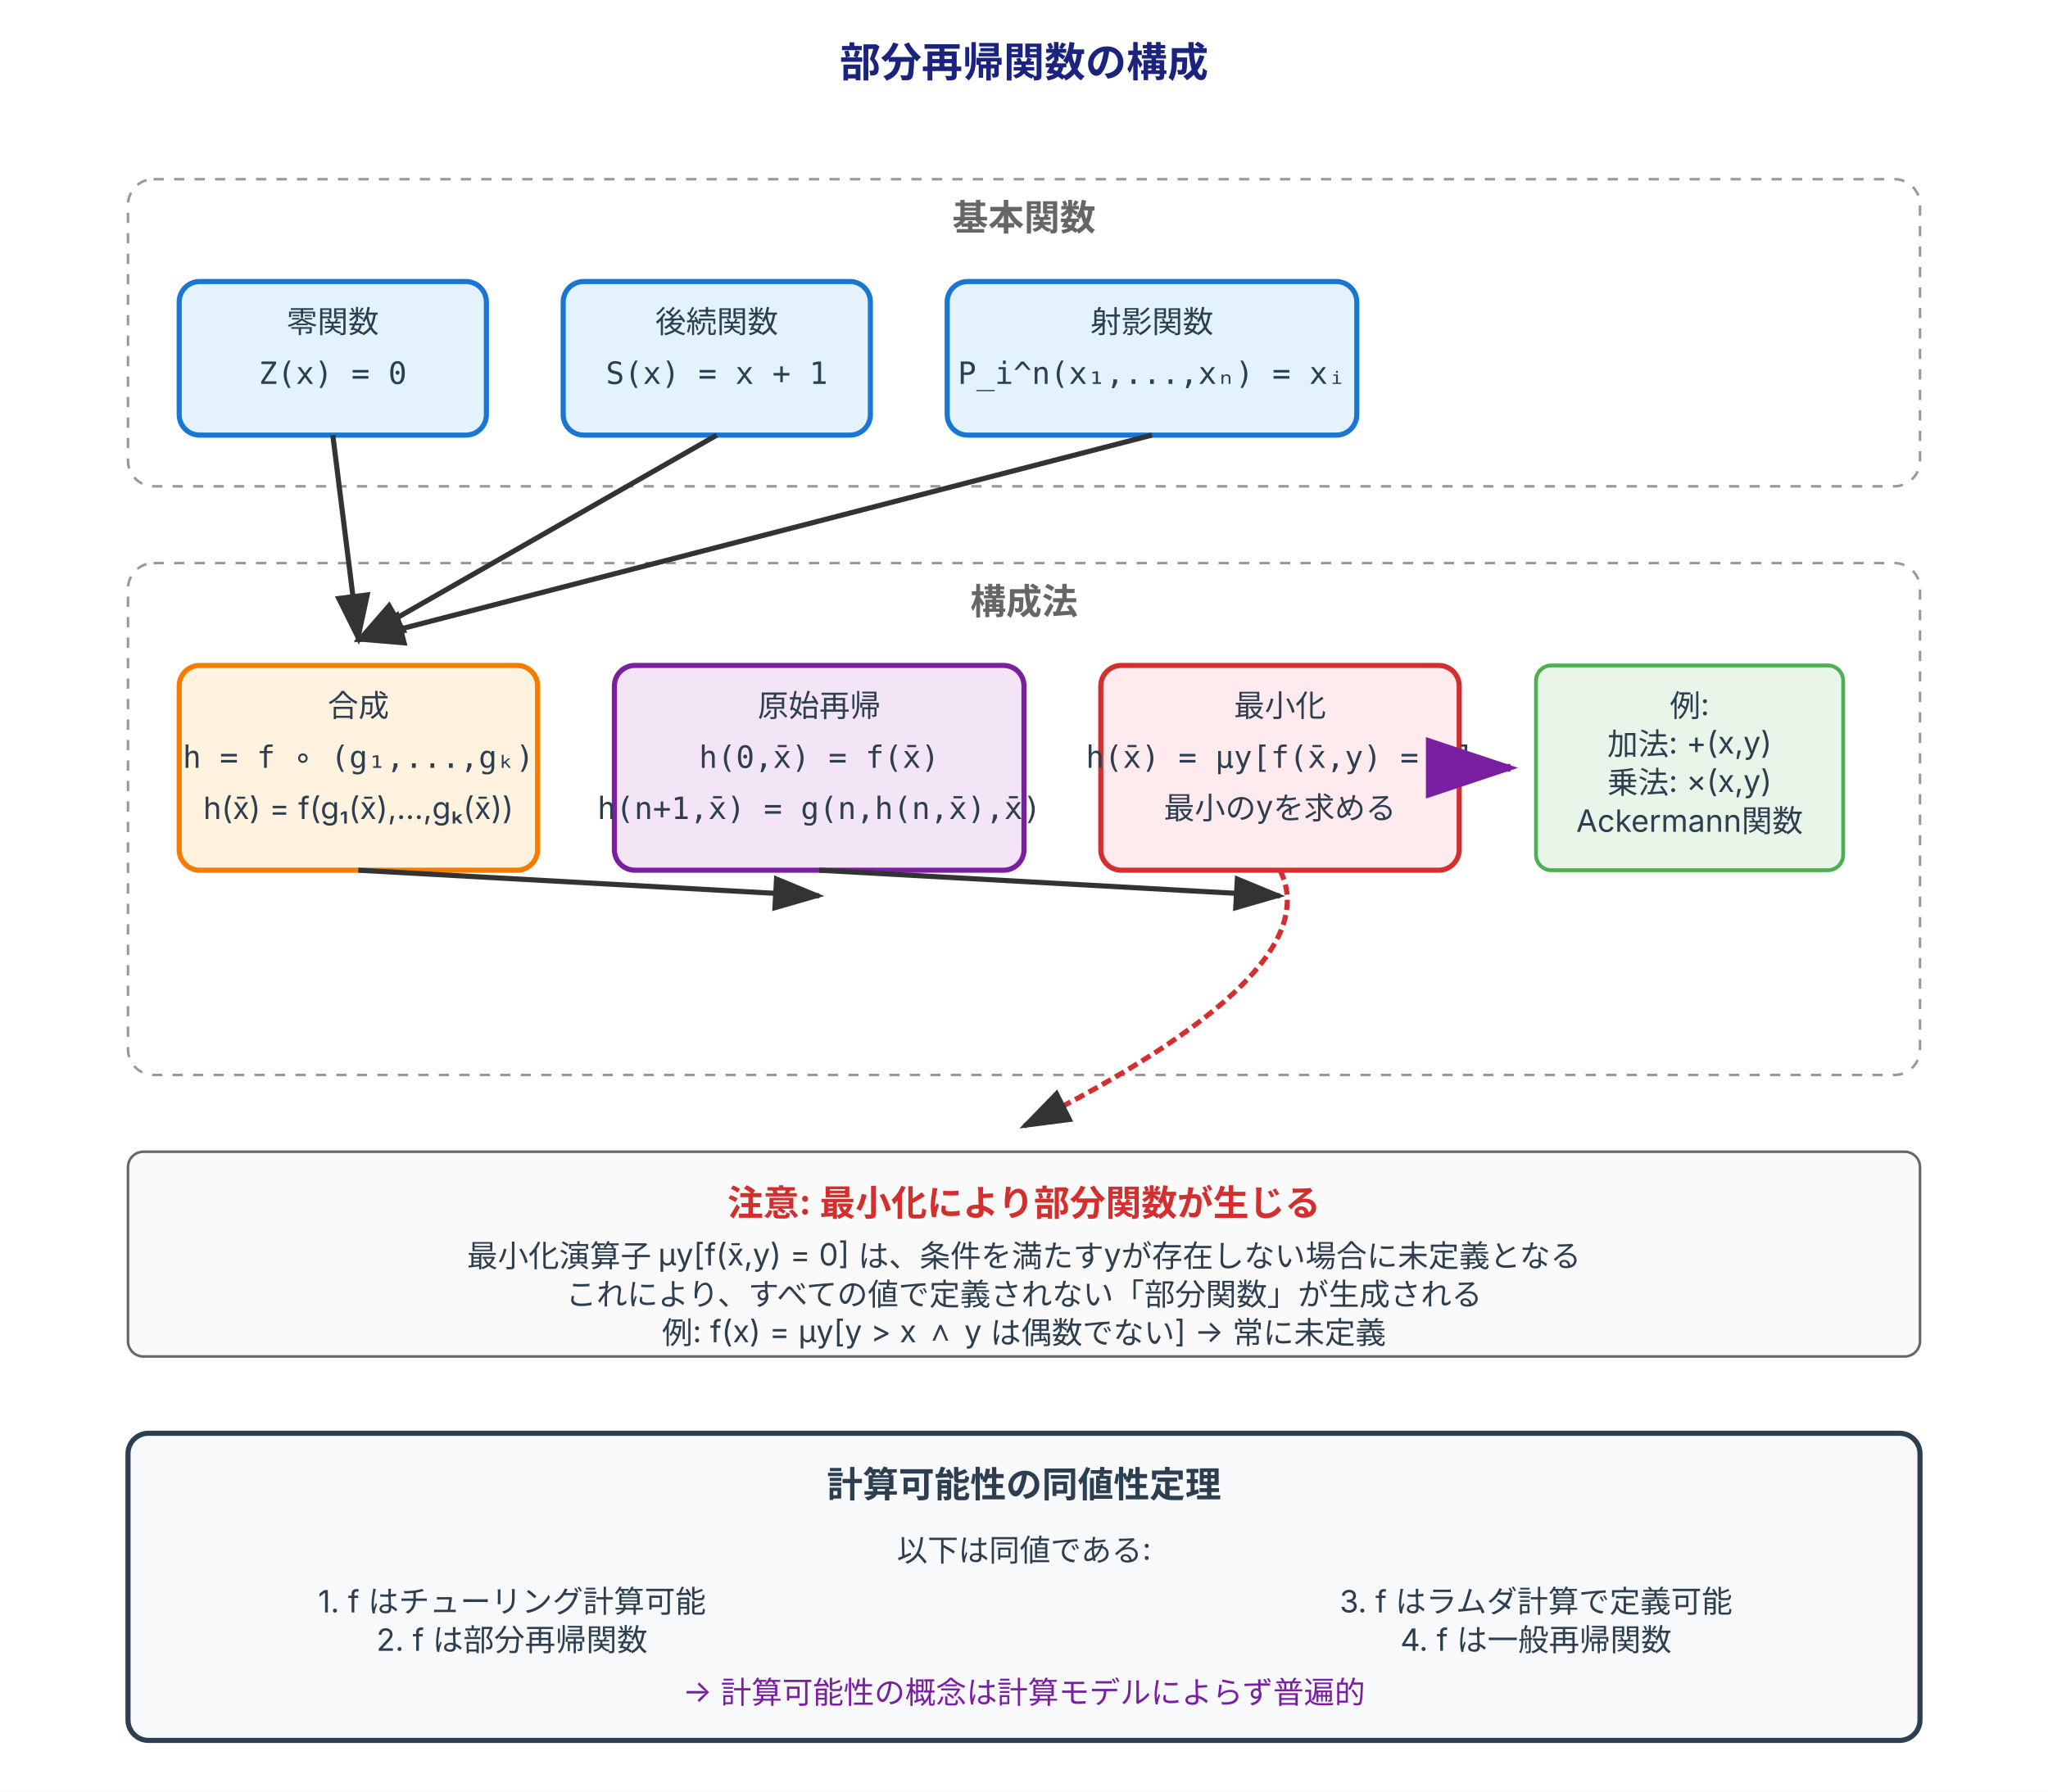
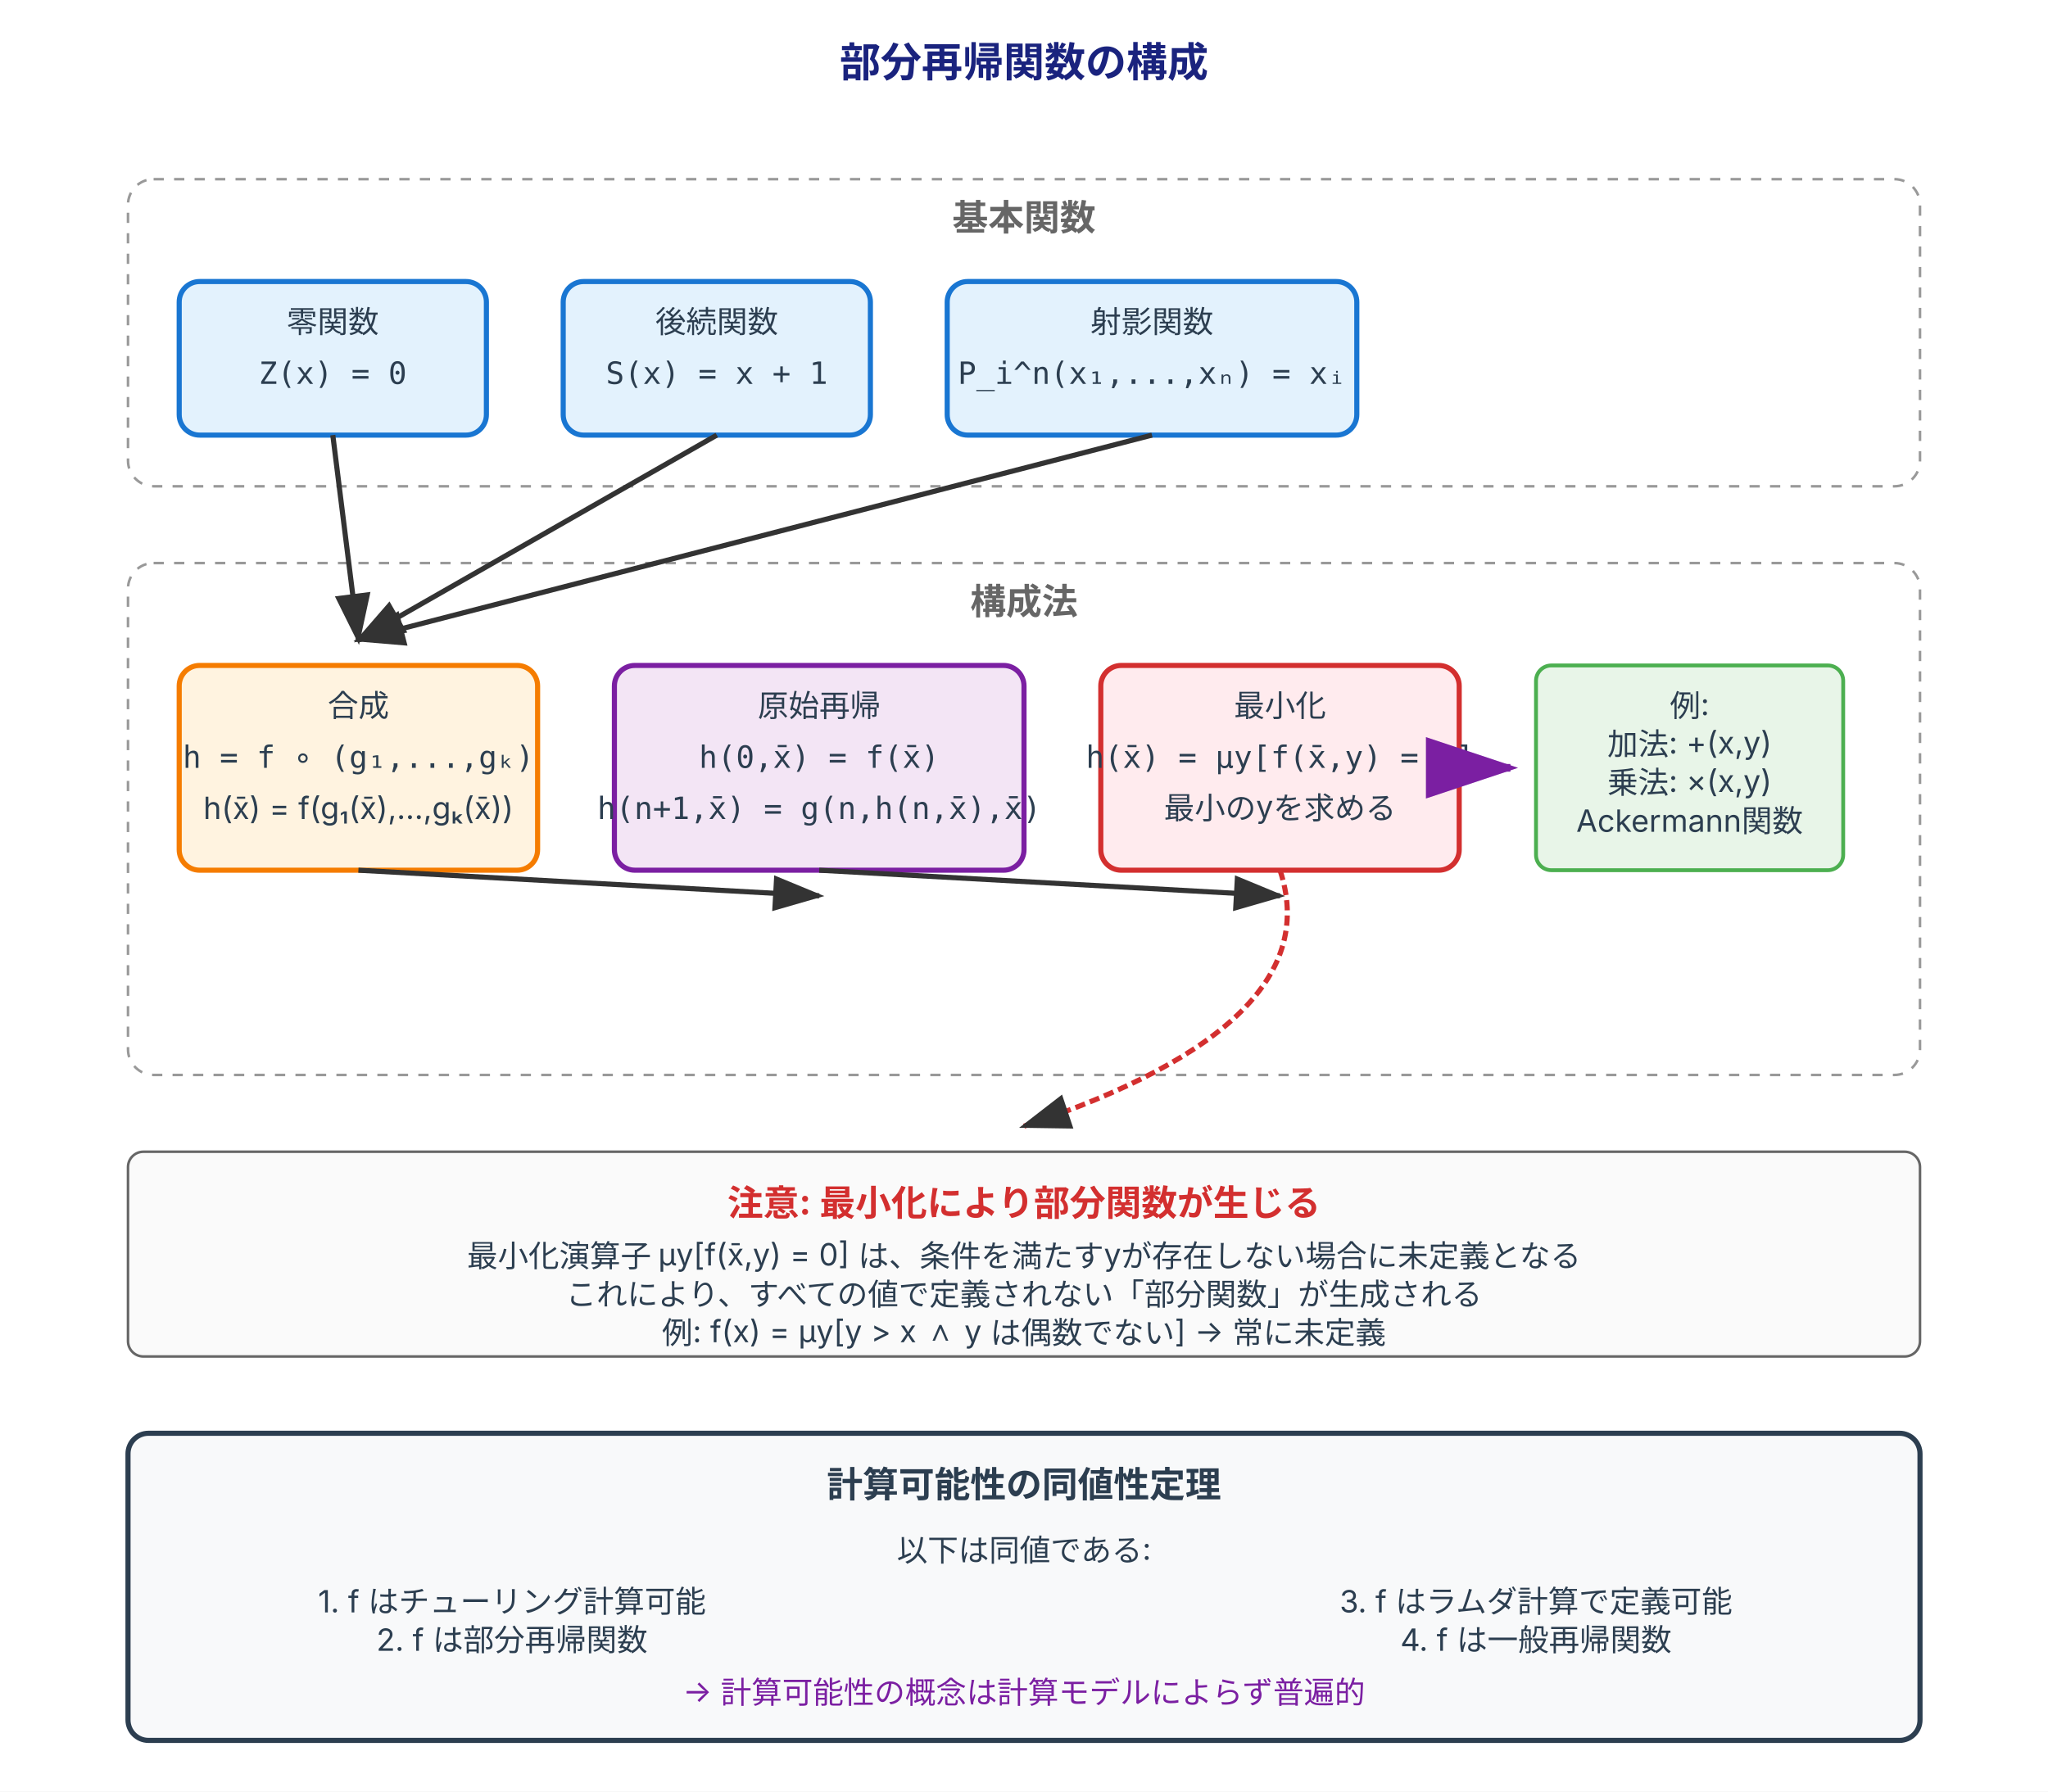
<svg xmlns="http://www.w3.org/2000/svg" width="800" height="700" viewBox="0 0 800 700" role="img" aria-labelledby="title" aria-describedby="desc">
  <defs>
    <style>
      .diagram-text { font-family: 'Inter', 'Helvetica', sans-serif; font-size: 14px; fill: #2c3e50; text-anchor: middle; }
      .small-text { font-size: 12px; }
      .large-text { font-size: 16px; font-weight: bold; }
      .basic-function { fill: #e3f2fd; stroke: #1976d2; stroke-width: 2; rx: 8; }
      .composition { fill: #fff3e0; stroke: #f57c00; stroke-width: 2; rx: 8; }
      .primitive-recursion { fill: #f3e5f5; stroke: #7b1fa2; stroke-width: 2; rx: 8; }
      .minimization { fill: #ffebee; stroke: #d32f2f; stroke-width: 2; rx: 8; }
      .example-box { fill: #e8f5e8; stroke: #4caf50; stroke-width: 1.5; rx: 6; }
      .note-box { fill: #fafafa; stroke: #666; stroke-width: 1; rx: 6; }
      .construction-arrow { stroke: #333; stroke-width: 2; fill: none; marker-end: url(#arrowhead); }
      .flow-arrow { stroke: #7b1fa2; stroke-width: 3; fill: none; marker-end: url(#purple-arrow); }
      .group-border { fill: none; stroke: #999; stroke-width: 1; stroke-dasharray: 4,4; rx: 10; }
    </style>
    <marker id="arrowhead" markerWidth="10" markerHeight="7" refX="9" refY="3.5" orient="auto">
      <polygon points="0 0, 10 3.5, 0 7" fill="#333" />
    </marker>
    <marker id="purple-arrow" markerWidth="12" markerHeight="8" refX="11" refY="4" orient="auto">
      <polygon points="0 0, 12 4, 0 8" fill="#7b1fa2" />
    </marker>
  </defs>
  <rect width="800" height="700" fill="#ffffff" />
  <text x="400" y="30" class="diagram-text large-text" style="fill: #1a237e;">部分再帰関数の構成</text>
  <rect x="50" y="70" width="700" height="120" class="group-border" />
  <text x="400" y="90" class="diagram-text" style="fill: #666; font-weight: bold;">基本関数</text>
  <rect x="70" y="110" width="120" height="60" class="basic-function" />
  <text x="130" y="130" class="diagram-text small-text">零関数</text>
  <text x="130" y="150" class="diagram-text small-text" style="font-family: monospace;">Z(x) = 0</text>
  <rect x="220" y="110" width="120" height="60" class="basic-function" />
  <text x="280" y="130" class="diagram-text small-text">後続関数</text>
  <text x="280" y="150" class="diagram-text small-text" style="font-family: monospace;">S(x) = x + 1</text>
  <rect x="370" y="110" width="160" height="60" class="basic-function" />
  <text x="450" y="130" class="diagram-text small-text">射影関数</text>
  <text x="450" y="150" class="diagram-text small-text" style="font-family: monospace;">P_i^n(x₁,...,xₙ) = xᵢ</text>
  <rect x="50" y="220" width="700" height="200" class="group-border" />
  <text x="400" y="240" class="diagram-text" style="fill: #666; font-weight: bold;">構成法</text>
  <rect x="70" y="260" width="140" height="80" class="composition" />
  <text x="140" y="280" class="diagram-text small-text">合成</text>
  <text x="140" y="300" class="diagram-text small-text" style="font-family: monospace;">h = f ∘ (g₁,...,gₖ)</text>
  <text x="140" y="320" class="diagram-text small-text">h(x̄) = f(g₁(x̄),...,gₖ(x̄))</text>
  <rect x="240" y="260" width="160" height="80" class="primitive-recursion" />
  <text x="320" y="280" class="diagram-text small-text">原始再帰</text>
  <text x="320" y="300" class="diagram-text small-text" style="font-family: monospace;">h(0,x̄) = f(x̄)</text>
  <text x="320" y="320" class="diagram-text small-text" style="font-family: monospace;">h(n+1,x̄) = g(n,h(n,x̄),x̄)</text>
  <rect x="430" y="260" width="140" height="80" class="minimization" />
  <text x="500" y="280" class="diagram-text small-text">最小化</text>
  <text x="500" y="300" class="diagram-text small-text" style="font-family: monospace;">h(x̄) = μy[f(x̄,y) = 0]</text>
  <text x="500" y="320" class="diagram-text small-text">最小のyを求める</text>
  <line x1="130" y1="170" x2="140" y2="250" class="construction-arrow" />
  <line x1="280" y1="170" x2="140" y2="250" class="construction-arrow" />
  <line x1="450" y1="170" x2="140" y2="250" class="construction-arrow" />
  <line x1="140" y1="340" x2="320" y2="350" class="construction-arrow" />
  <line x1="320" y1="340" x2="500" y2="350" class="construction-arrow" />
  <rect x="600" y="260" width="120" height="80" class="example-box" />
  <text x="660" y="280" class="diagram-text small-text">例:</text>
  <text x="660" y="295" class="diagram-text small-text">加法: +(x,y)</text>
  <text x="660" y="310" class="diagram-text small-text">乗法: ×(x,y)</text>
  <text x="660" y="325" class="diagram-text small-text">Ackermann関数</text>
  <line x1="570" y1="300" x2="590" y2="300" class="flow-arrow" />
  <rect x="50" y="450" width="700" height="80" class="note-box" />
  <text x="400" y="475" class="diagram-text" style="fill: #d32f2f; font-weight: bold;">注意: 最小化により部分関数が生じる</text>
  <text x="400" y="495" class="diagram-text small-text">最小化演算子 μy[f(x̄,y) = 0] は、条件を満たすyが存在しない場合に未定義となる</text>
  <text x="400" y="510" class="diagram-text small-text">これにより、すべての値で定義されない「部分関数」が生成される</text>
  <text x="400" y="525" class="diagram-text small-text">例: f(x) = μy[y &gt; x ∧ y は偶数でない] → 常に未定義</text>
-   <path d="M 500 340 Q 520 380 400 440" stroke="#d32f2f" stroke-width="2" stroke-dasharray="4,2" fill="none" marker-end="url(#arrowhead)" />
+   <path d="M 500 340 Q 520 400 400 440" stroke="#d32f2f" stroke-width="2" stroke-dasharray="4,2" fill="none" marker-end="url(#arrowhead)" />
  <rect x="50" y="560" width="700" height="120" style="fill: #f8f9fa; stroke: #2c3e50; stroke-width: 2; rx: 8;" />
  <text x="400" y="585" class="diagram-text" style="fill: #2c3e50; font-weight: bold;">計算可能性の同値性定理</text>
  <text x="400" y="610" class="diagram-text small-text">以下は同値である:</text>
  <text x="200" y="630" class="diagram-text small-text">1. f はチューリング計算可能</text>
  <text x="200" y="645" class="diagram-text small-text">2. f は部分再帰関数</text>
  <text x="600" y="630" class="diagram-text small-text">3. f はラムダ計算で定義可能</text>
  <text x="600" y="645" class="diagram-text small-text">4. f は一般再帰関数</text>
  <text x="400" y="665" class="diagram-text small-text" style="fill: #7b1fa2;">→ 計算可能性の概念は計算モデルによらず普遍的</text>
</svg>
